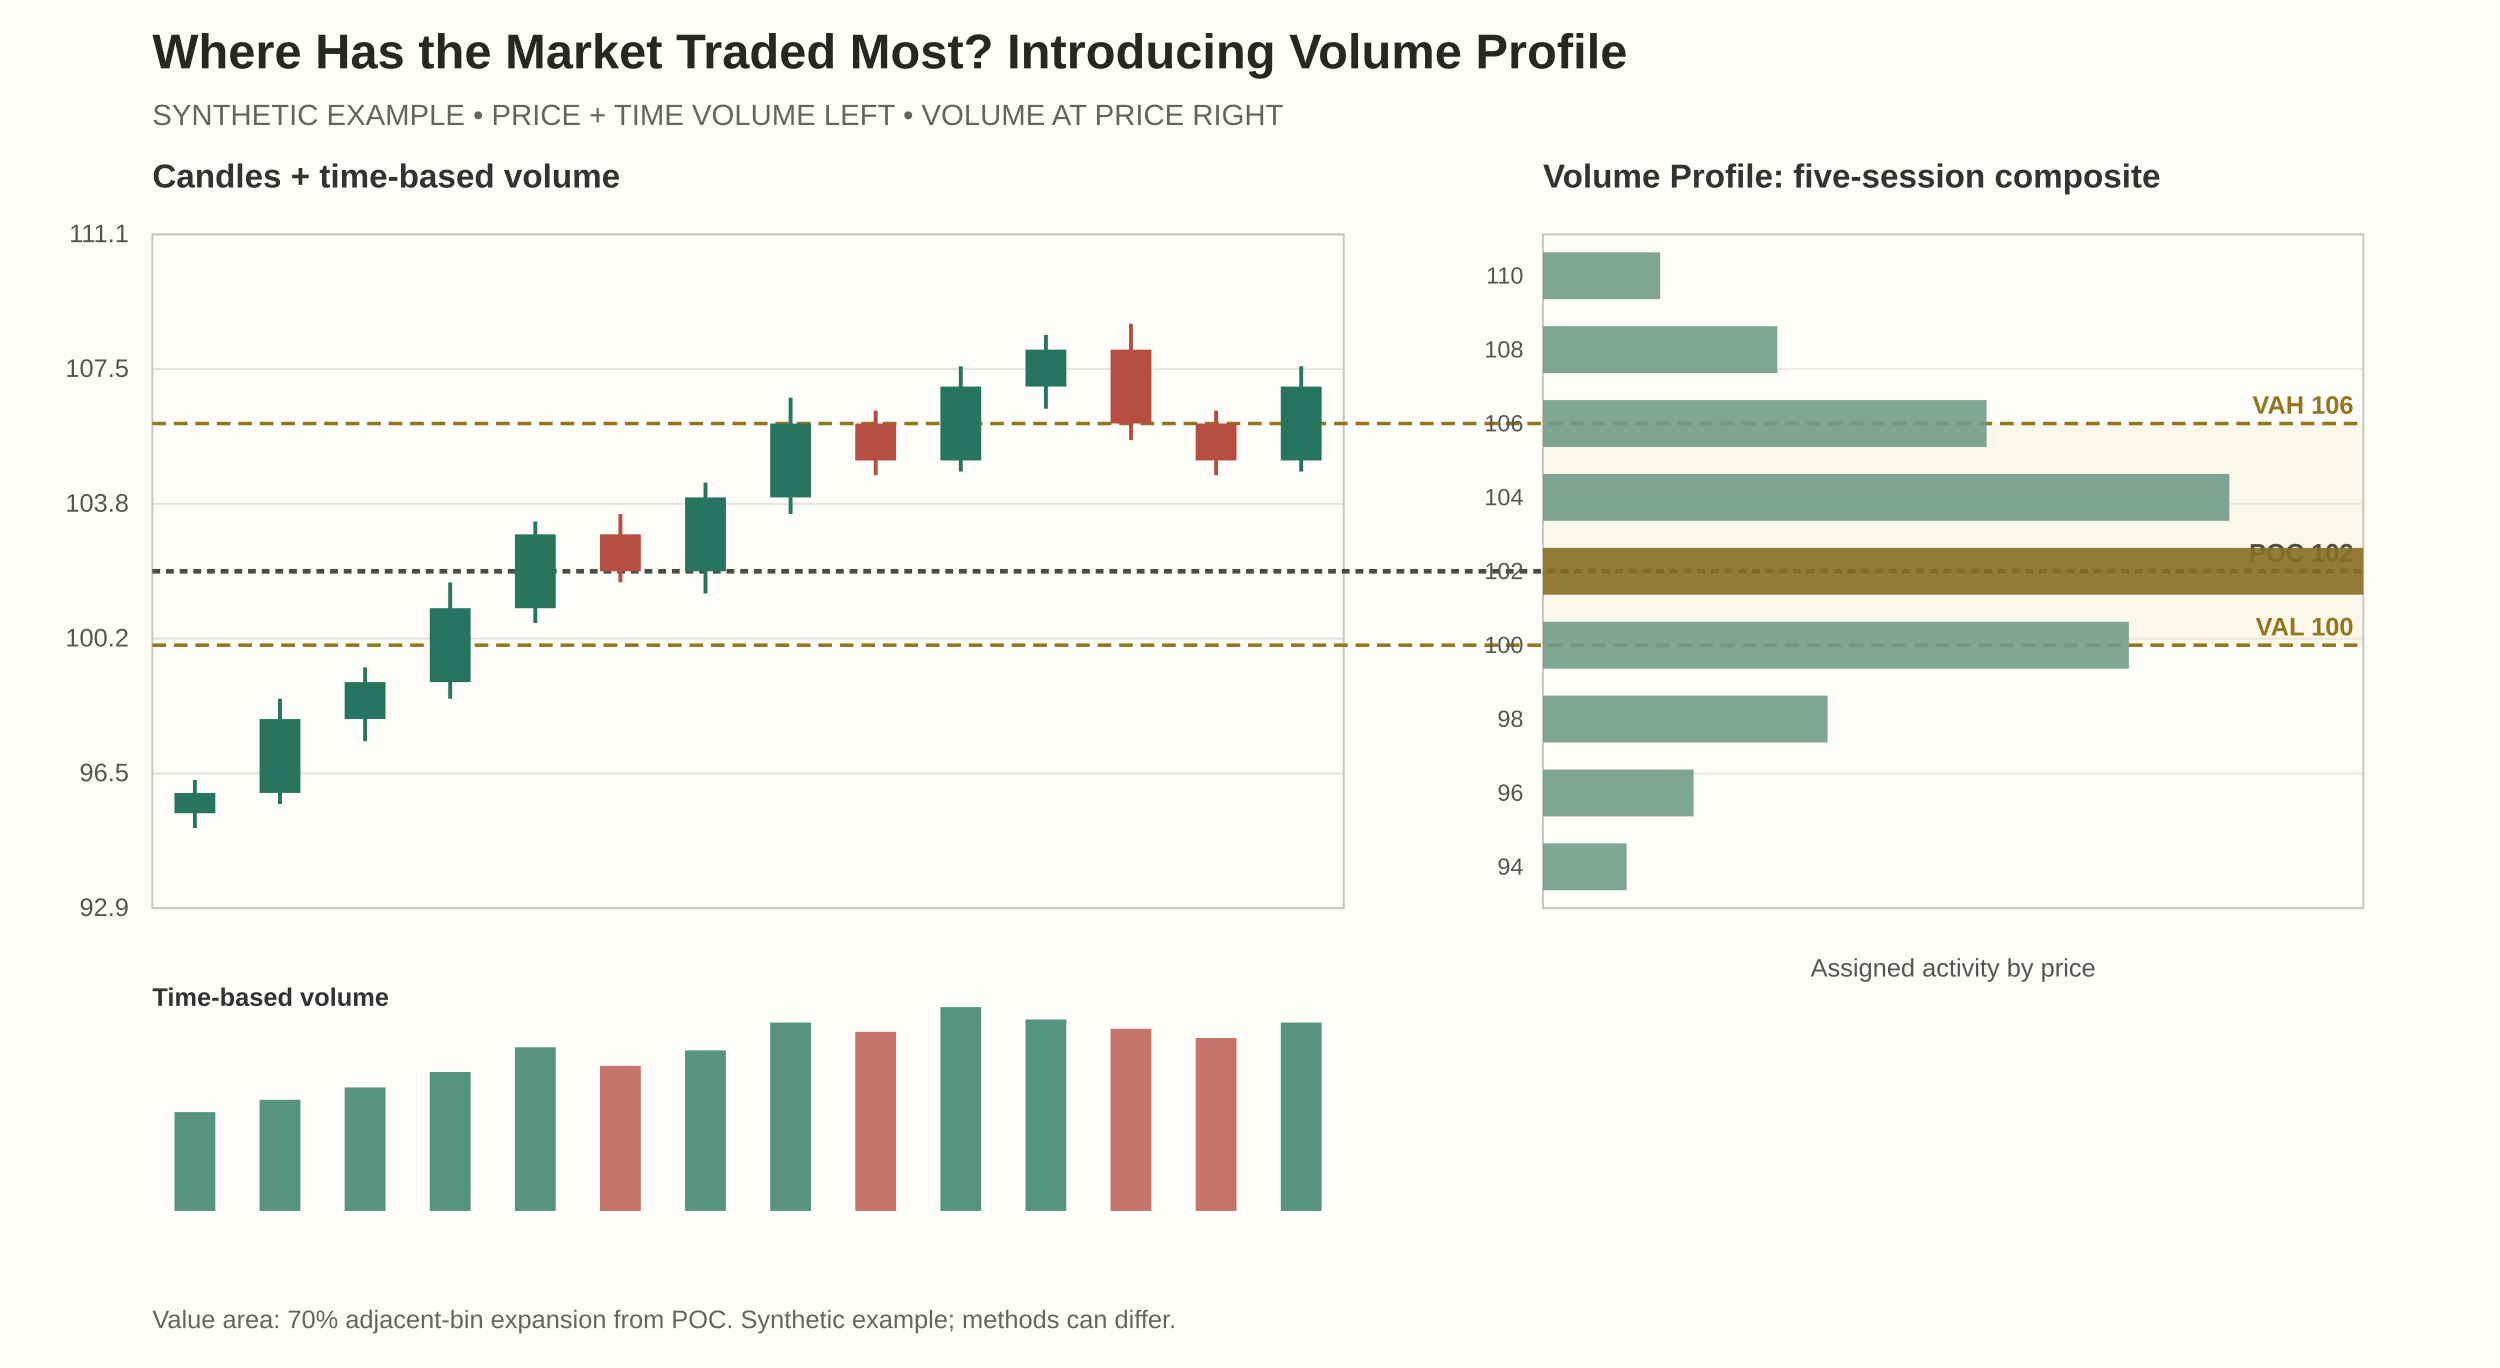
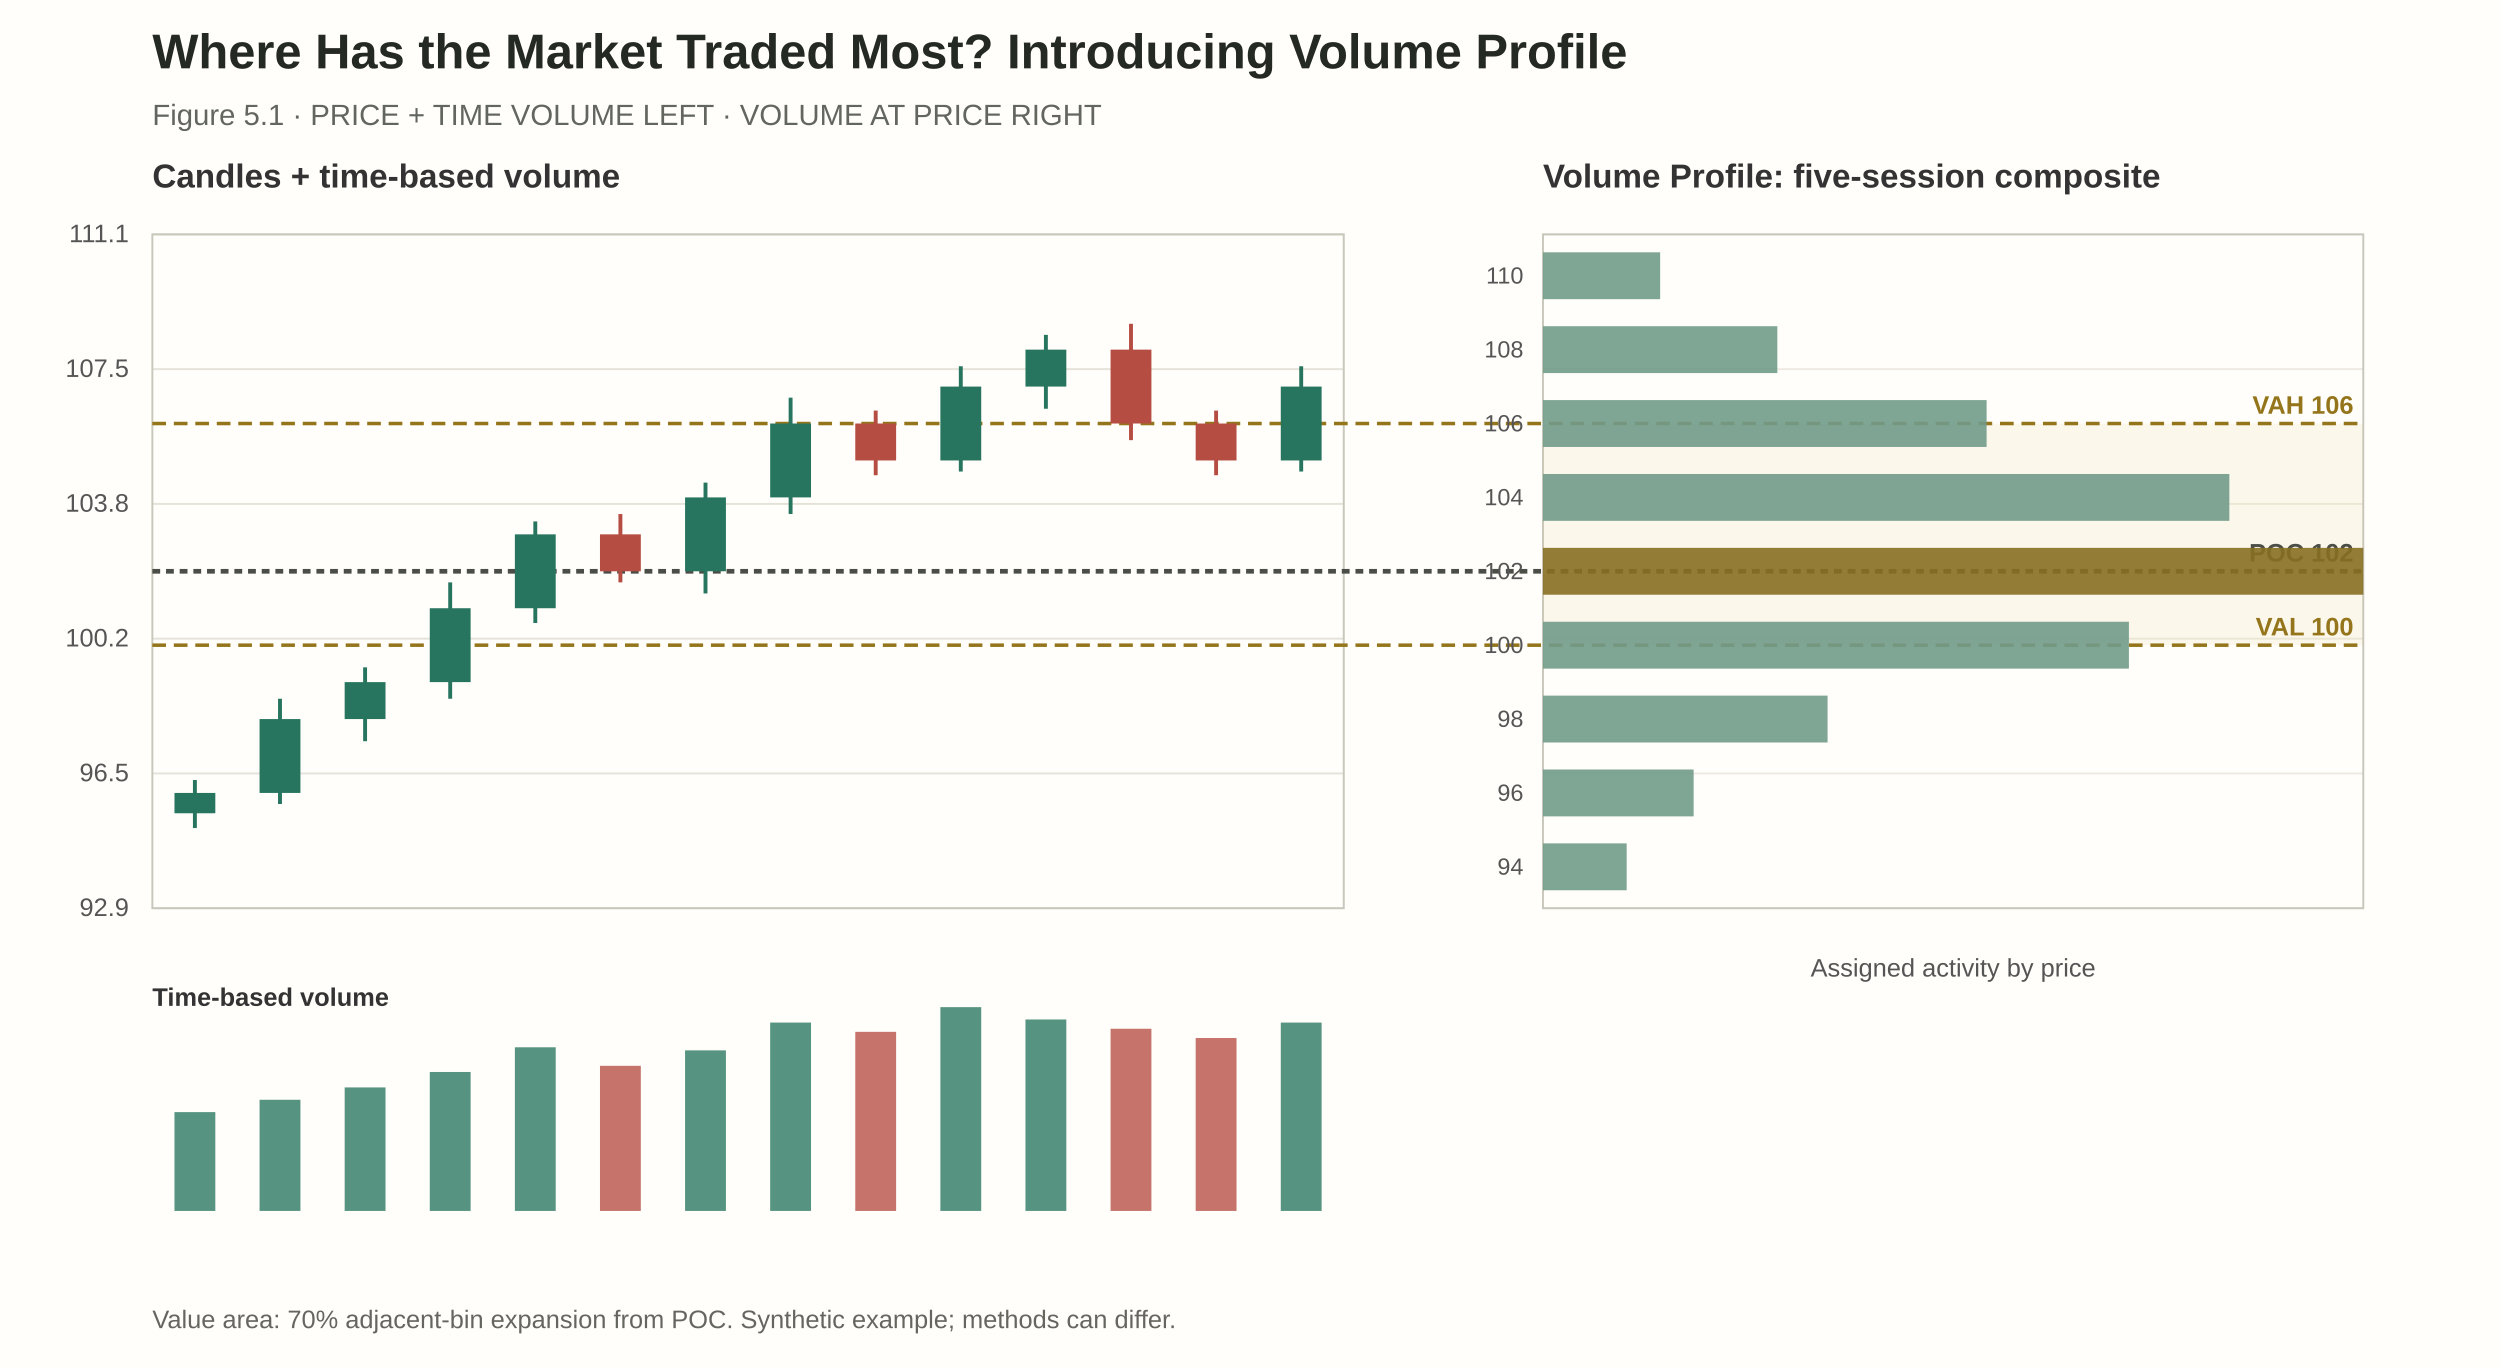
<svg xmlns="http://www.w3.org/2000/svg" role="img" aria-labelledby="t-vpa-m05-l01-volume-profile-intro-primary d-vpa-m05-l01-volume-profile-intro-primary" viewBox="0 0 1280 700" width="1280" height="700">
  <rect width="100%" height="100%" fill="#fffefa" />
  <text x="78" y="35" font-family="Arial,sans-serif" font-size="25" font-weight="700" fill="#252923">Where Has the Market Traded Most? Introducing Volume Profile</text>
-   <text x="78" y="64" font-family="Arial,sans-serif" font-size="15" fill="#63665f">SYNTHETIC EXAMPLE • PRICE + TIME VOLUME LEFT • VOLUME AT PRICE RIGHT</text>
+   <text x="78" y="64" font-family="Arial,sans-serif" font-size="15" fill="#63665f">Figure 5.1 · PRICE + TIME VOLUME LEFT · VOLUME AT PRICE RIGHT</text>
  <text x="78" y="96" font-family="Arial,sans-serif" font-size="17" font-weight="700" fill="#333">Candles + time-based volume</text>
  <text x="790" y="96" font-family="Arial,sans-serif" font-size="17" font-weight="700" fill="#333">Volume Profile: five-session composite</text>
  <line x1="78" x2="688" y1="465" y2="465" stroke="#e5e2d9" />
  <line x1="790" x2="1210" y1="465" y2="465" stroke="#eeeae2" />
  <text x="66" y="469" text-anchor="end" font-family="Arial,sans-serif" font-size="13" fill="#555">92.9</text>
  <line x1="78" x2="688" y1="396" y2="396" stroke="#e5e2d9" />
  <line x1="790" x2="1210" y1="396" y2="396" stroke="#eeeae2" />
  <text x="66" y="400" text-anchor="end" font-family="Arial,sans-serif" font-size="13" fill="#555">96.5</text>
  <line x1="78" x2="688" y1="327" y2="327" stroke="#e5e2d9" />
  <line x1="790" x2="1210" y1="327" y2="327" stroke="#eeeae2" />
  <text x="66" y="331" text-anchor="end" font-family="Arial,sans-serif" font-size="13" fill="#555">100.2</text>
  <line x1="78" x2="688" y1="258" y2="258" stroke="#e5e2d9" />
  <line x1="790" x2="1210" y1="258" y2="258" stroke="#eeeae2" />
  <text x="66" y="262" text-anchor="end" font-family="Arial,sans-serif" font-size="13" fill="#555">103.8</text>
  <line x1="78" x2="688" y1="189" y2="189" stroke="#e5e2d9" />
  <line x1="790" x2="1210" y1="189" y2="189" stroke="#eeeae2" />
  <text x="66" y="193" text-anchor="end" font-family="Arial,sans-serif" font-size="13" fill="#555">107.5</text>
  <line x1="78" x2="688" y1="120" y2="120" stroke="#e5e2d9" />
  <line x1="790" x2="1210" y1="120" y2="120" stroke="#eeeae2" />
  <text x="66" y="124" text-anchor="end" font-family="Arial,sans-serif" font-size="13" fill="#555">111.1</text>
  <rect x="78" y="120" width="610" height="345" fill="none" stroke="#c9c6bc" />
  <rect x="790" y="120" width="420" height="345" fill="none" stroke="#c9c6bc" />
  <rect x="790" y="216.842" width="420" height="113.487" fill="#dfc66b" opacity=".11" />
  <line x1="78" x2="1210" y1="216.842" y2="216.842" stroke="#94751b" stroke-width="1.8" stroke-dasharray="7 4" />
  <text x="1205" y="211.842" text-anchor="end" font-family="Arial,sans-serif" font-size="13" font-weight="700" fill="#94751b">VAH 106</text>
  <line x1="78" x2="1210" y1="330.329" y2="330.329" stroke="#94751b" stroke-width="1.8" stroke-dasharray="7 4" />
  <text x="1205" y="325.329" text-anchor="end" font-family="Arial,sans-serif" font-size="13" font-weight="700" fill="#94751b">VAL 100</text>
  <line x1="78" x2="1210" y1="292.5" y2="292.5" stroke="#4b4d47" stroke-width="2.4" stroke-dasharray="4 3" />
  <text x="1205" y="287.5" text-anchor="end" font-family="Arial,sans-serif" font-size="13" font-weight="700" fill="#4b4d47">POC 102</text>
  <line x1="99.786" x2="99.786" y1="399.367" y2="423.956" stroke="#28755f" stroke-width="2" />
  <rect x="89.329" y="405.987" width="20.914" height="10.403" fill="#28755f" />
  <rect x="89.329" y="569.407" width="20.914" height="50.593" fill="#28755f" opacity=".78" />
  <line x1="143.357" x2="143.357" y1="357.755" y2="411.661" stroke="#28755f" stroke-width="2" />
  <rect x="132.9" y="368.158" width="20.914" height="37.829" fill="#28755f" />
  <rect x="132.9" y="563.083" width="20.914" height="56.917" fill="#28755f" opacity=".78" />
  <line x1="186.929" x2="186.929" y1="341.678" y2="379.507" stroke="#28755f" stroke-width="2" />
  <rect x="176.471" y="349.243" width="20.914" height="18.914" fill="#28755f" />
  <rect x="176.471" y="556.759" width="20.914" height="63.241" fill="#28755f" opacity=".78" />
  <line x1="230.5" x2="230.5" y1="298.174" y2="357.755" stroke="#28755f" stroke-width="2" />
  <rect x="220.043" y="311.414" width="20.914" height="37.829" fill="#28755f" />
  <rect x="220.043" y="548.854" width="20.914" height="71.146" fill="#28755f" opacity=".78" />
  <line x1="274.071" x2="274.071" y1="266.965" y2="318.98" stroke="#28755f" stroke-width="2" />
  <rect x="263.614" y="273.586" width="20.914" height="37.829" fill="#28755f" />
  <rect x="263.614" y="536.206" width="20.914" height="83.794" fill="#28755f" opacity=".78" />
  <line x1="317.643" x2="317.643" y1="263.183" y2="298.174" stroke="#b64d43" stroke-width="2" />
  <rect x="307.186" y="273.586" width="20.914" height="18.914" fill="#b64d43" />
  <rect x="307.186" y="545.692" width="20.914" height="74.308" fill="#b64d43" opacity=".78" />
  <line x1="361.214" x2="361.214" y1="247.105" y2="303.849" stroke="#28755f" stroke-width="2" />
  <rect x="350.757" y="254.671" width="20.914" height="37.829" fill="#28755f" />
  <rect x="350.757" y="537.787" width="20.914" height="82.213" fill="#28755f" opacity=".78" />
  <line x1="404.786" x2="404.786" y1="203.602" y2="263.183" stroke="#28755f" stroke-width="2" />
  <rect x="394.329" y="216.842" width="20.914" height="37.829" fill="#28755f" />
  <rect x="394.329" y="523.557" width="20.914" height="96.443" fill="#28755f" opacity=".78" />
  <line x1="448.357" x2="448.357" y1="210.222" y2="243.322" stroke="#b64d43" stroke-width="2" />
  <rect x="437.9" y="216.842" width="20.914" height="18.914" fill="#b64d43" />
  <rect x="437.9" y="528.3" width="20.914" height="91.7" fill="#b64d43" opacity=".78" />
  <line x1="491.929" x2="491.929" y1="187.525" y2="241.431" stroke="#28755f" stroke-width="2" />
  <rect x="481.471" y="197.928" width="20.914" height="37.829" fill="#28755f" />
  <rect x="481.471" y="515.652" width="20.914" height="104.348" fill="#28755f" opacity=".78" />
  <line x1="535.5" x2="535.5" y1="171.447" y2="209.276" stroke="#28755f" stroke-width="2" />
  <rect x="525.043" y="179.013" width="20.914" height="18.914" fill="#28755f" />
  <rect x="525.043" y="521.976" width="20.914" height="98.024" fill="#28755f" opacity=".78" />
  <line x1="579.071" x2="579.071" y1="165.773" y2="225.354" stroke="#b64d43" stroke-width="2" />
  <rect x="568.614" y="179.013" width="20.914" height="37.829" fill="#b64d43" />
  <rect x="568.614" y="526.719" width="20.914" height="93.281" fill="#b64d43" opacity=".78" />
  <line x1="622.643" x2="622.643" y1="210.222" y2="243.322" stroke="#b64d43" stroke-width="2" />
  <rect x="612.186" y="216.842" width="20.914" height="18.914" fill="#b64d43" />
  <rect x="612.186" y="531.462" width="20.914" height="88.538" fill="#b64d43" opacity=".78" />
  <line x1="666.214" x2="666.214" y1="187.525" y2="241.431" stroke="#28755f" stroke-width="2" />
  <rect x="655.757" y="197.928" width="20.914" height="37.829" fill="#28755f" />
  <rect x="655.757" y="523.557" width="20.914" height="96.443" fill="#28755f" opacity=".78" />
  <text x="78" y="515" font-family="Arial,sans-serif" font-size="13" font-weight="700" fill="#333">Time-based volume</text>
  <rect x="790" y="431.816" width="42.857" height="24" fill="#719b8a" opacity=".9" />
  <text x="780" y="447.816" text-anchor="end" font-family="Arial,sans-serif" font-size="12" fill="#555">94</text>
  <rect x="790" y="393.987" width="77.143" height="24" fill="#719b8a" opacity=".9" />
  <text x="780" y="409.987" text-anchor="end" font-family="Arial,sans-serif" font-size="12" fill="#555">96</text>
  <rect x="790" y="356.158" width="145.714" height="24" fill="#719b8a" opacity=".9" />
  <text x="780" y="372.158" text-anchor="end" font-family="Arial,sans-serif" font-size="12" fill="#555">98</text>
  <rect x="790" y="318.329" width="300" height="24" fill="#719b8a" opacity=".9" />
  <text x="780" y="334.329" text-anchor="end" font-family="Arial,sans-serif" font-size="12" fill="#555">100</text>
  <rect x="790" y="280.5" width="420" height="24" fill="#876f22" opacity=".9" />
  <text x="780" y="296.5" text-anchor="end" font-family="Arial,sans-serif" font-size="12" fill="#555">102</text>
  <rect x="790" y="242.671" width="351.429" height="24" fill="#719b8a" opacity=".9" />
  <text x="780" y="258.671" text-anchor="end" font-family="Arial,sans-serif" font-size="12" fill="#555">104</text>
  <rect x="790" y="204.842" width="227.143" height="24" fill="#719b8a" opacity=".9" />
  <text x="780" y="220.842" text-anchor="end" font-family="Arial,sans-serif" font-size="12" fill="#555">106</text>
  <rect x="790" y="167.013" width="120" height="24" fill="#719b8a" opacity=".9" />
  <text x="780" y="183.013" text-anchor="end" font-family="Arial,sans-serif" font-size="12" fill="#555">108</text>
  <rect x="790" y="129.184" width="60" height="24" fill="#719b8a" opacity=".9" />
  <text x="780" y="145.184" text-anchor="end" font-family="Arial,sans-serif" font-size="12" fill="#555">110</text>
  <text x="1000" y="500" text-anchor="middle" font-family="Arial,sans-serif" font-size="13" fill="#555">Assigned activity by price</text>
  <text x="78" y="680" font-family="Arial,sans-serif" font-size="13" fill="#65665f">Value area: 70% adjacent-bin expansion from POC. Synthetic example; methods can differ.</text>
</svg>
